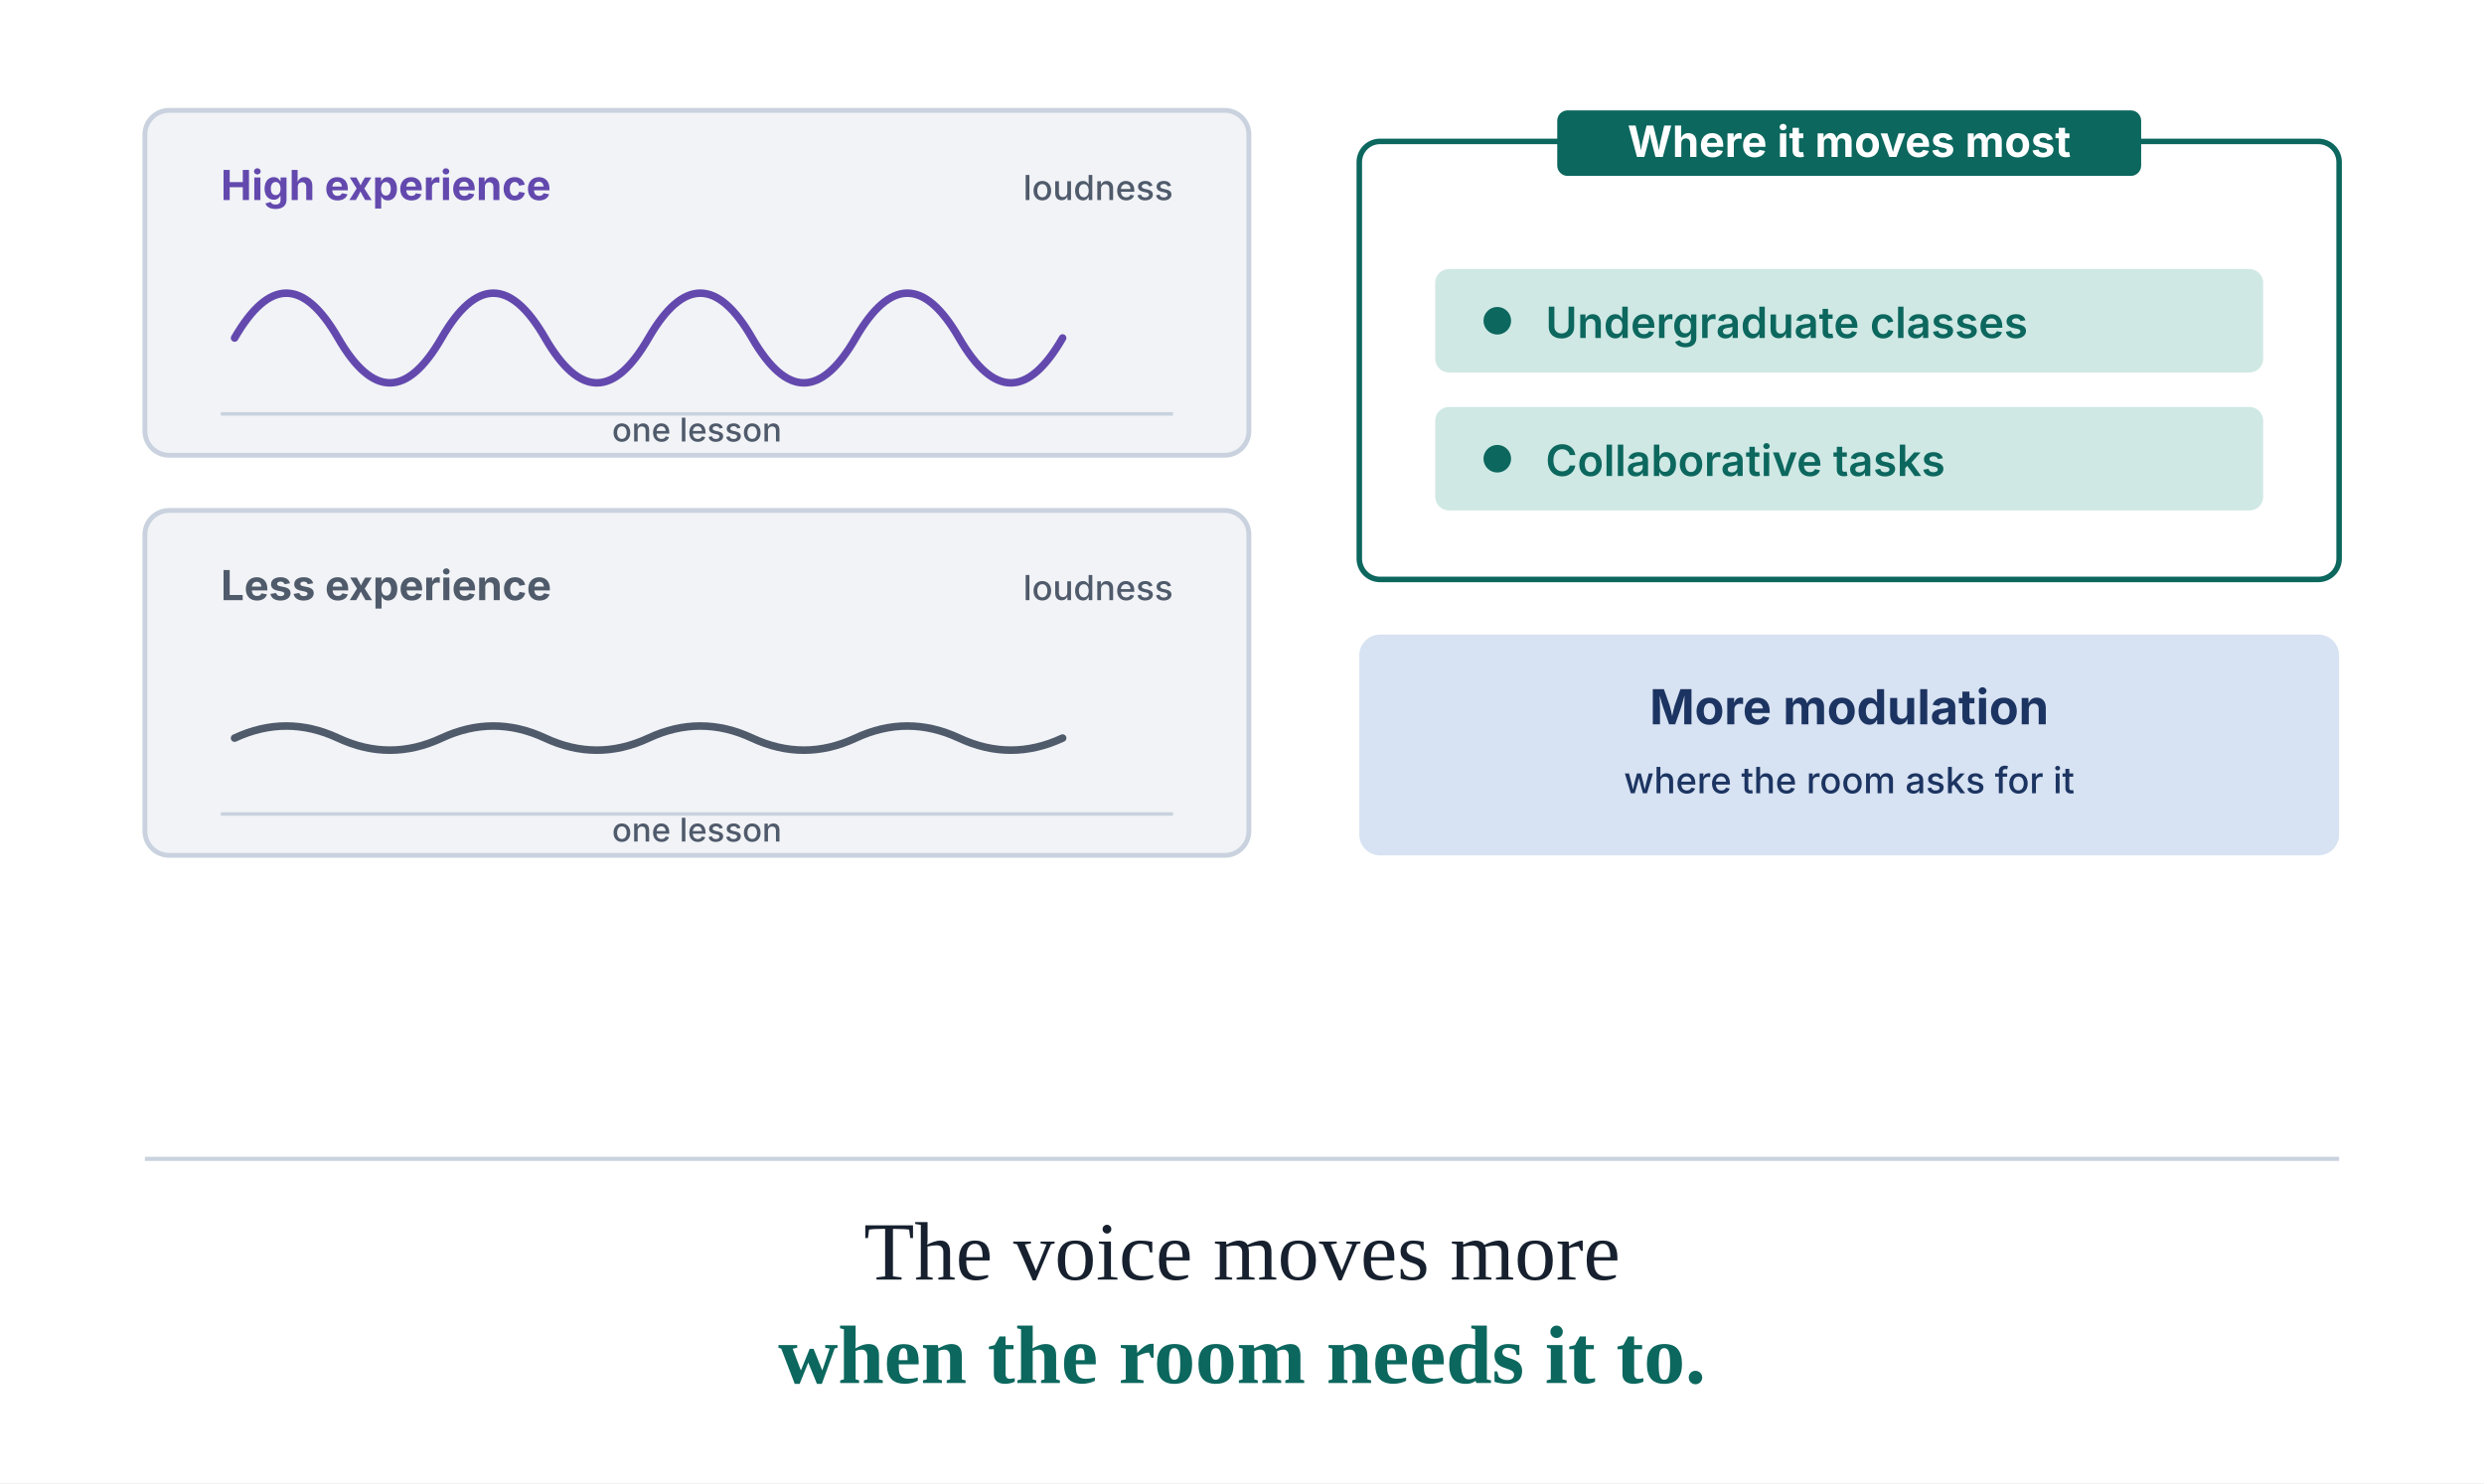
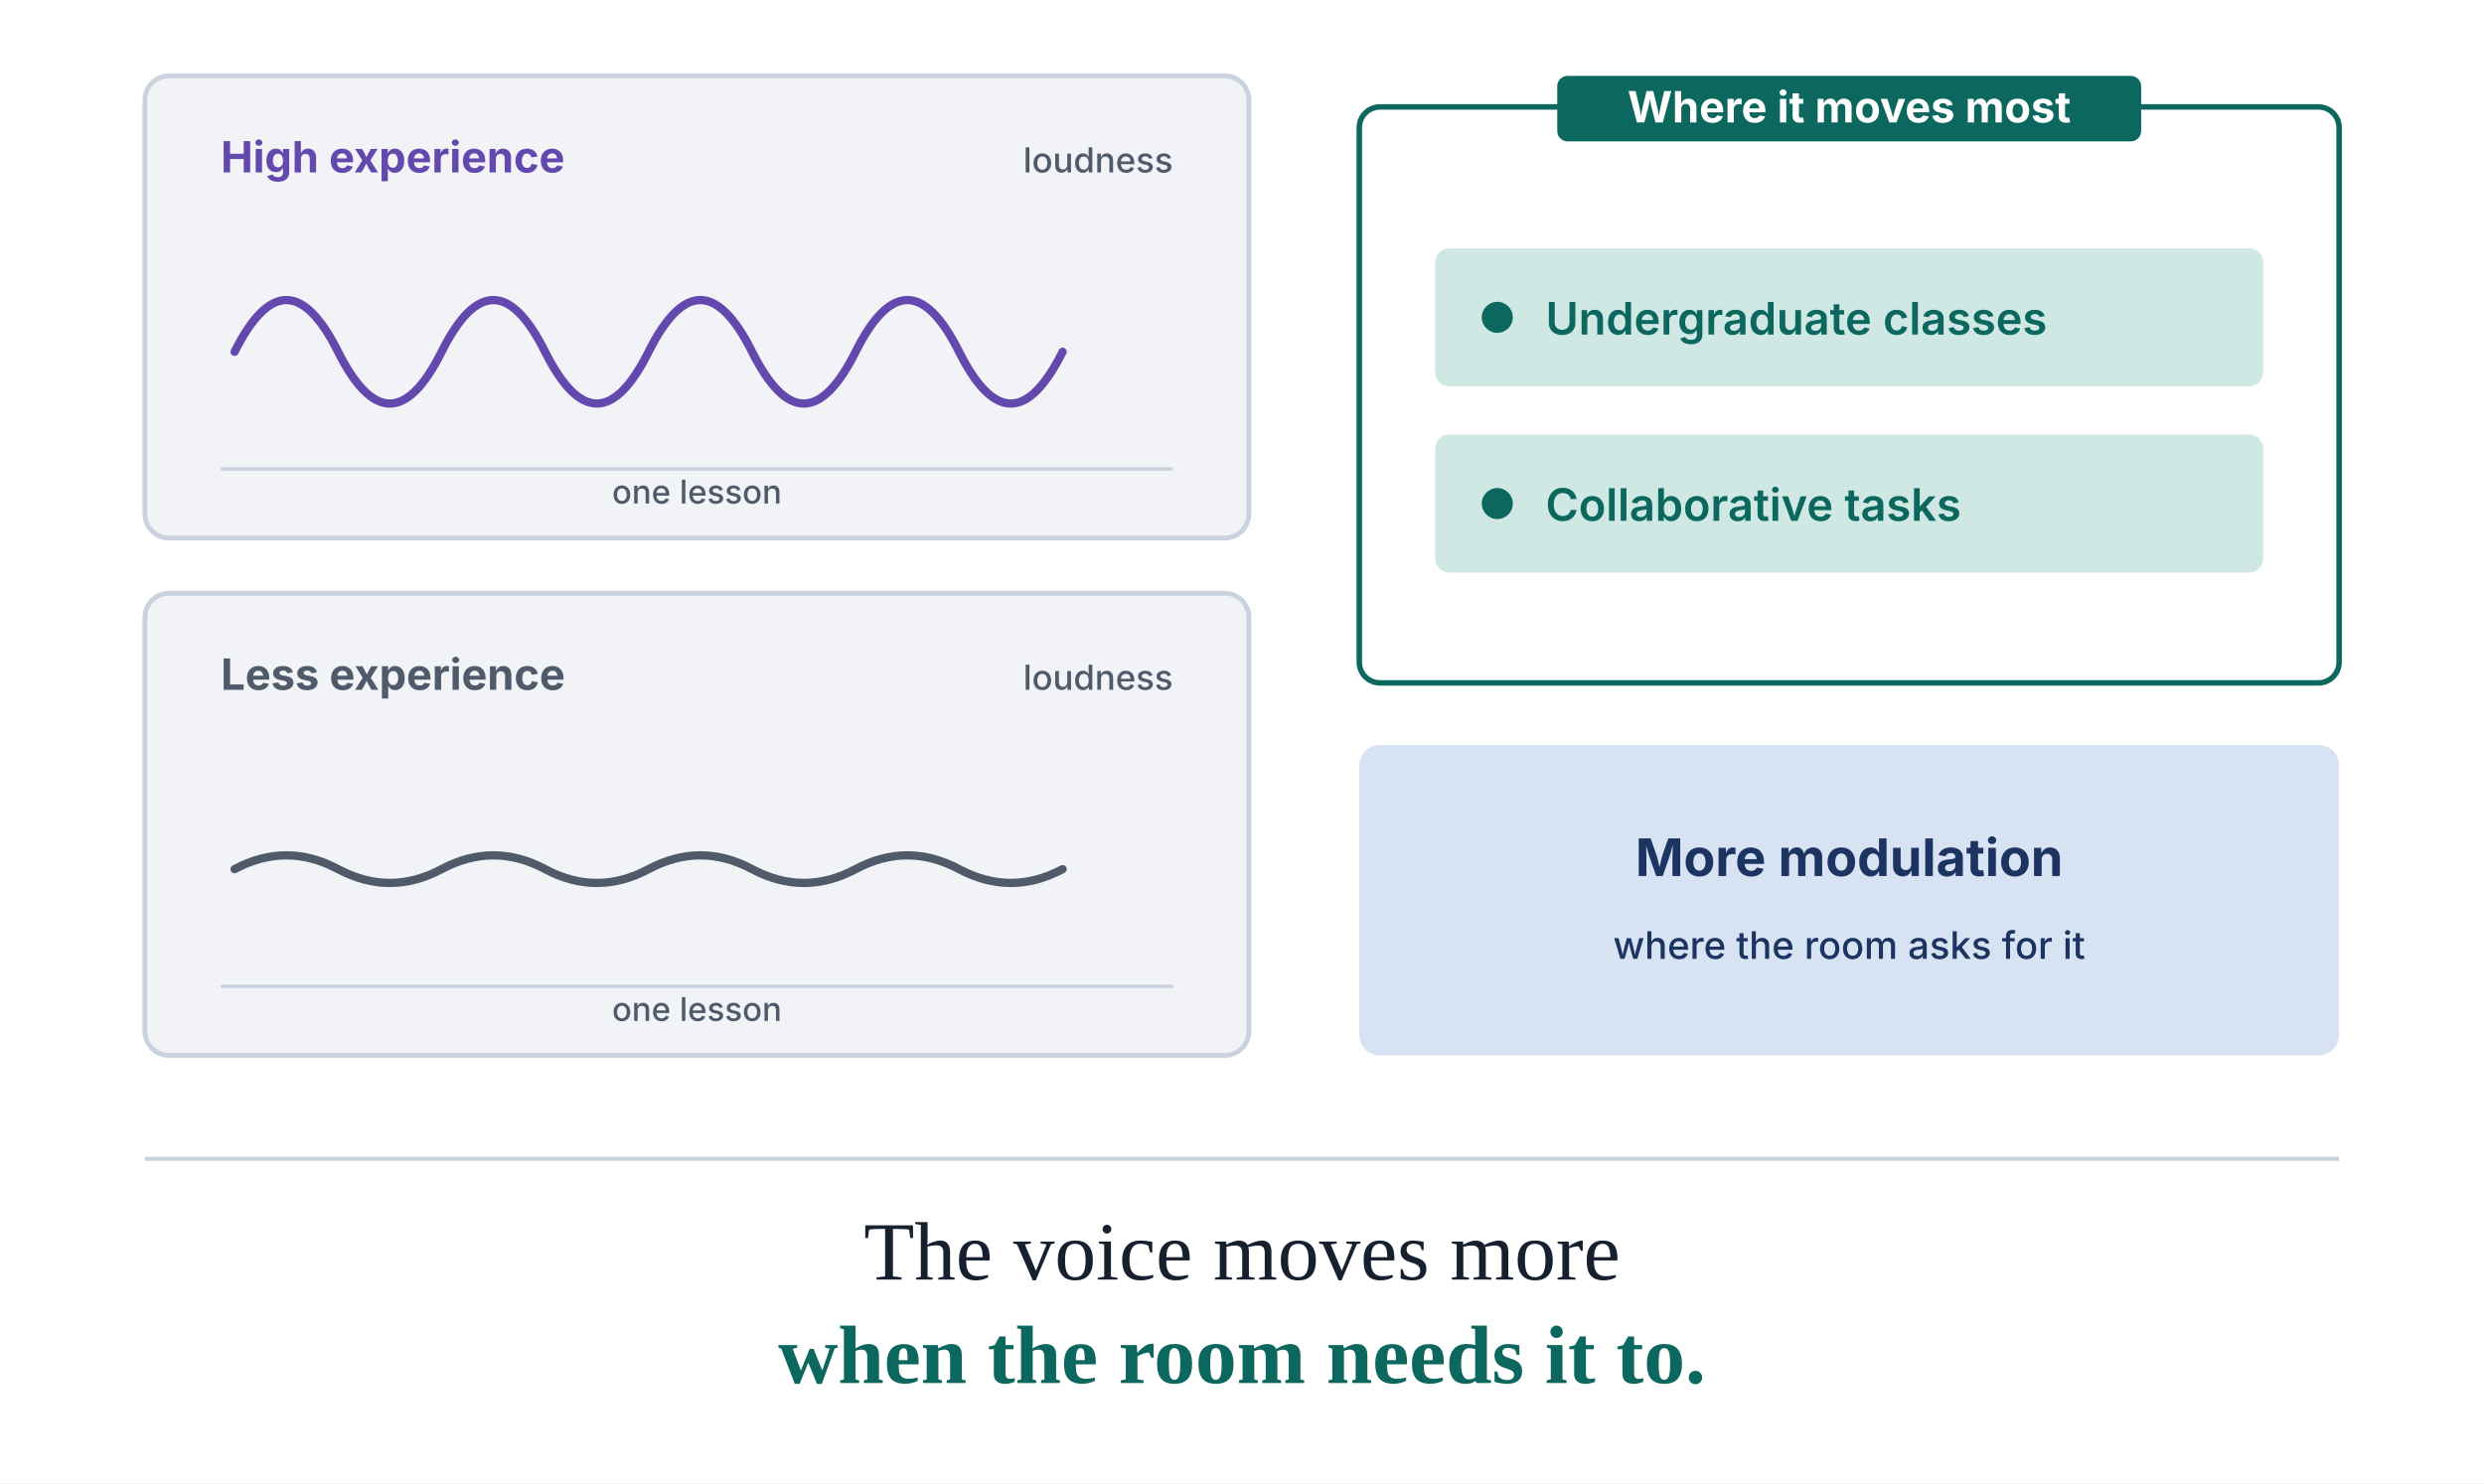
<svg xmlns="http://www.w3.org/2000/svg" class="wb" viewBox="0 0 720 430" role="img" aria-label="Loudness varied more in the speech of high-experience teachers, in undergraduate classes, and during collaborative tasks.">
  <rect width="720" height="430" fill="#ffffff" />
  <g transform="translate(0 -40)">
-     <rect x="42" y="72" width="320" height="100" rx="7" fill="#f1f3f6" stroke="#c9d2de" stroke-width="1.4" />
-     <text x="64" y="98" text-anchor="start" font-family="Inter,-apple-system,'Helvetica Neue',system-ui,sans-serif" font-size="12" font-weight="700" fill="#6349ae">High experience</text>
-     <path d="M68 138 q15 -26 30 0 q15 26 30 0 q15 -26 30 0 q15 26 30 0 q15 -26 30 0 q15 26 30 0 q15 -26 30 0 q15 26 30 0" fill="none" stroke="#6349ae" stroke-width="2.2" stroke-linecap="round" stroke-linejoin="round" />
-     <text x="340" y="98" text-anchor="end" font-family="Inter,-apple-system,'Helvetica Neue',system-ui,sans-serif" font-size="10" font-weight="500" fill="#4f5a6b">loudness</text>
-     <path d="M64 160 H340" fill="none" stroke="#c9d2de" stroke-width="1" stroke-linecap="butt" stroke-linejoin="round" />
-     <text x="202" y="168" text-anchor="middle" font-family="Inter,-apple-system,'Helvetica Neue',system-ui,sans-serif" font-size="9.5" font-weight="500" fill="#4f5a6b">one lesson</text>
-     <rect x="42" y="188" width="320" height="100" rx="7" fill="#f1f3f6" stroke="#c9d2de" stroke-width="1.4" />
-     <text x="64" y="214" text-anchor="start" font-family="Inter,-apple-system,'Helvetica Neue',system-ui,sans-serif" font-size="12" font-weight="700" fill="#4f5a6b">Less experience</text>
-     <path d="M68 254 q15 -7 30 0 q15 7 30 0 q15 -7 30 0 q15 7 30 0 q15 -7 30 0 q15 7 30 0 q15 -7 30 0 q15 7 30 0" fill="none" stroke="#4f5a6b" stroke-width="2.2" stroke-linecap="round" stroke-linejoin="round" />
-     <text x="340" y="214" text-anchor="end" font-family="Inter,-apple-system,'Helvetica Neue',system-ui,sans-serif" font-size="10" font-weight="500" fill="#4f5a6b">loudness</text>
-     <path d="M64 276 H340" fill="none" stroke="#c9d2de" stroke-width="1" stroke-linecap="butt" stroke-linejoin="round" />
-     <text x="202" y="284" text-anchor="middle" font-family="Inter,-apple-system,'Helvetica Neue',system-ui,sans-serif" font-size="9.5" font-weight="500" fill="#4f5a6b">one lesson</text>
-     <rect x="394" y="81" width="284" height="127" rx="6" fill="none" stroke="#0c675e" stroke-width="1.6" />
-     <rect x="451.375" y="72" width="169.25" height="19" rx="3" fill="#0c675e" />
-     <text x="536.0" y="85.5" text-anchor="middle" font-family="Inter,-apple-system,'Helvetica Neue',system-ui,sans-serif" font-size="12.5" font-weight="700" fill="#ffffff">Where it moves most</text>
-     <rect x="416" y="118" width="240" height="30" rx="4" fill="#cfe8e4" />
-     <circle cx="434" cy="133" r="4" fill="#0c675e" />
-     <text x="448" y="138" text-anchor="start" font-family="Inter,-apple-system,'Helvetica Neue',system-ui,sans-serif" font-size="12.5" font-weight="600" fill="#0c675e">Undergraduate classes</text>
-     <rect x="416" y="158" width="240" height="30" rx="4" fill="#cfe8e4" />
-     <circle cx="434" cy="173" r="4" fill="#0c675e" />
-     <text x="448" y="178" text-anchor="start" font-family="Inter,-apple-system,'Helvetica Neue',system-ui,sans-serif" font-size="12.5" font-weight="600" fill="#0c675e">Collaborative tasks</text>
-     <rect x="394" y="224" width="284" height="64" rx="6" fill="#d7e2f2" />
-     <text x="536" y="250" text-anchor="middle" font-family="Inter,-apple-system,'Helvetica Neue',system-ui,sans-serif" font-size="14" font-weight="700" fill="#1c3461">More modulation</text>
-     <text x="536" y="270" text-anchor="middle" font-family="Inter,-apple-system,'Helvetica Neue',system-ui,sans-serif" font-size="10.5" font-weight="500" fill="#1c3461">where the room asks for it</text>
+     <rect x="42" y="62" width="320" height="134" rx="7" fill="#f1f3f6" stroke="#c9d2de" stroke-width="1.4" />
+     <text x="64" y="90" text-anchor="start" font-family="Inter,-apple-system,'Helvetica Neue',system-ui,sans-serif" font-size="12.5" font-weight="700" fill="#6349ae">High experience</text>
+     <path d="M68 142 q15 -30 30 0 q15 30 30 0 q15 -30 30 0 q15 30 30 0 q15 -30 30 0 q15 30 30 0 q15 -30 30 0 q15 30 30 0" fill="none" stroke="#6349ae" stroke-width="2.4" stroke-linecap="round" stroke-linejoin="round" />
+     <text x="340" y="90" text-anchor="end" font-family="Inter,-apple-system,'Helvetica Neue',system-ui,sans-serif" font-size="10" font-weight="500" fill="#4f5a6b">loudness</text>
+     <path d="M64 176 H340" fill="none" stroke="#c9d2de" stroke-width="1" stroke-linecap="butt" stroke-linejoin="round" />
+     <text x="202" y="186" text-anchor="middle" font-family="Inter,-apple-system,'Helvetica Neue',system-ui,sans-serif" font-size="9.5" font-weight="500" fill="#4f5a6b">one lesson</text>
+     <rect x="42" y="212" width="320" height="134" rx="7" fill="#f1f3f6" stroke="#c9d2de" stroke-width="1.4" />
+     <text x="64" y="240" text-anchor="start" font-family="Inter,-apple-system,'Helvetica Neue',system-ui,sans-serif" font-size="12.5" font-weight="700" fill="#4f5a6b">Less experience</text>
+     <path d="M68 292 q15 -8 30 0 q15 8 30 0 q15 -8 30 0 q15 8 30 0 q15 -8 30 0 q15 8 30 0 q15 -8 30 0 q15 8 30 0" fill="none" stroke="#4f5a6b" stroke-width="2.4" stroke-linecap="round" stroke-linejoin="round" />
+     <text x="340" y="240" text-anchor="end" font-family="Inter,-apple-system,'Helvetica Neue',system-ui,sans-serif" font-size="10" font-weight="500" fill="#4f5a6b">loudness</text>
+     <path d="M64 326 H340" fill="none" stroke="#c9d2de" stroke-width="1" stroke-linecap="butt" stroke-linejoin="round" />
+     <text x="202" y="336" text-anchor="middle" font-family="Inter,-apple-system,'Helvetica Neue',system-ui,sans-serif" font-size="9.5" font-weight="500" fill="#4f5a6b">one lesson</text>
+     <rect x="394" y="71" width="284" height="167" rx="6" fill="none" stroke="#0c675e" stroke-width="1.6" />
+     <rect x="451.375" y="62" width="169.25" height="19" rx="3" fill="#0c675e" />
+     <text x="536.0" y="75.5" text-anchor="middle" font-family="Inter,-apple-system,'Helvetica Neue',system-ui,sans-serif" font-size="12.5" font-weight="700" fill="#ffffff">Where it moves most</text>
+     <rect x="416" y="112" width="240" height="40" rx="4" fill="#cfe8e4" />
+     <circle cx="434" cy="132" r="4.5" fill="#0c675e" />
+     <text x="448" y="137" text-anchor="start" font-family="Inter,-apple-system,'Helvetica Neue',system-ui,sans-serif" font-size="13" font-weight="600" fill="#0c675e">Undergraduate classes</text>
+     <rect x="416" y="166" width="240" height="40" rx="4" fill="#cfe8e4" />
+     <circle cx="434" cy="186" r="4.5" fill="#0c675e" />
+     <text x="448" y="191" text-anchor="start" font-family="Inter,-apple-system,'Helvetica Neue',system-ui,sans-serif" font-size="13" font-weight="600" fill="#0c675e">Collaborative tasks</text>
+     <rect x="394" y="256" width="284" height="90" rx="6" fill="#d7e2f2" />
+     <text x="536" y="294" text-anchor="middle" font-family="Inter,-apple-system,'Helvetica Neue',system-ui,sans-serif" font-size="15" font-weight="700" fill="#1c3461">More modulation</text>
+     <text x="536" y="318" text-anchor="middle" font-family="Inter,-apple-system,'Helvetica Neue',system-ui,sans-serif" font-size="11" font-weight="500" fill="#1c3461">where the room asks for it</text>
  </g>
  <path d="M42 336 H678" fill="none" stroke="#c9d2de" stroke-width="1.2" stroke-linecap="butt" stroke-linejoin="round" />
  <text x="360.0" y="371" text-anchor="middle" font-family="Fraunces,Georgia,'Times New Roman',serif" font-size="24" font-weight="500" fill="#16202e">The voice moves more</text>
  <text x="360.0" y="401" text-anchor="middle" font-family="Fraunces,Georgia,'Times New Roman',serif" font-size="24" font-weight="600" fill="#0c675e">when the room needs it to.</text>
</svg>
